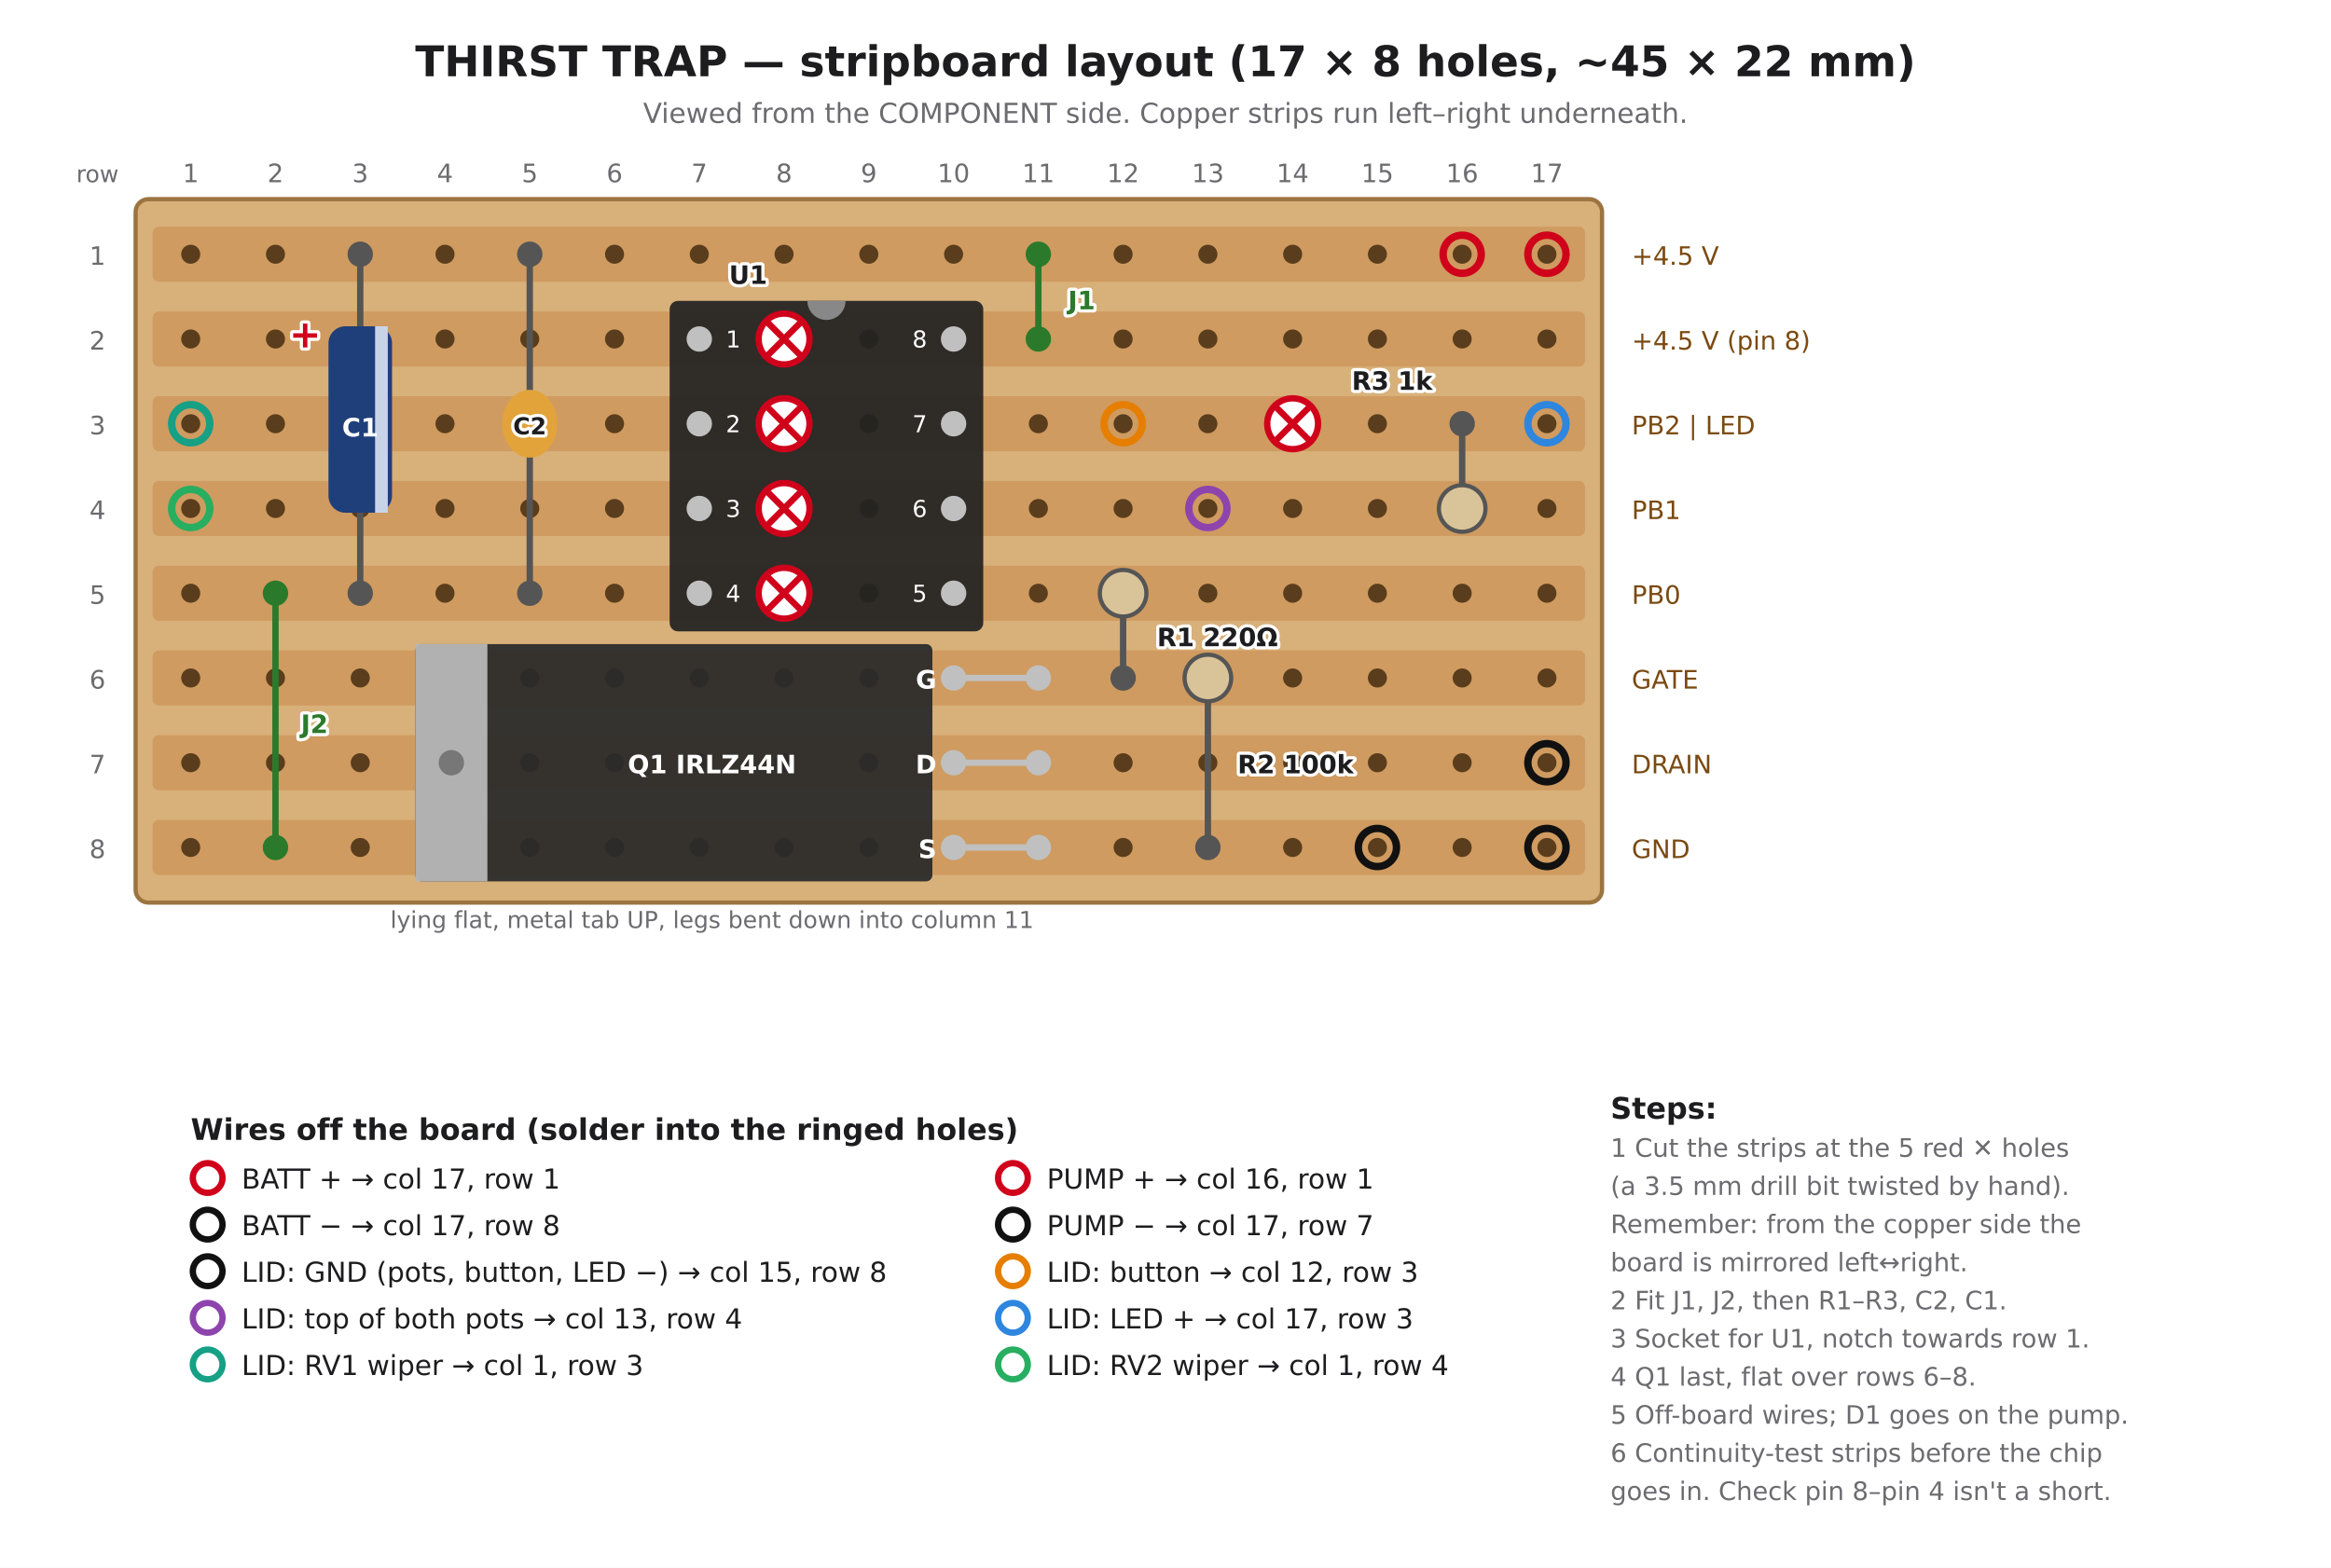
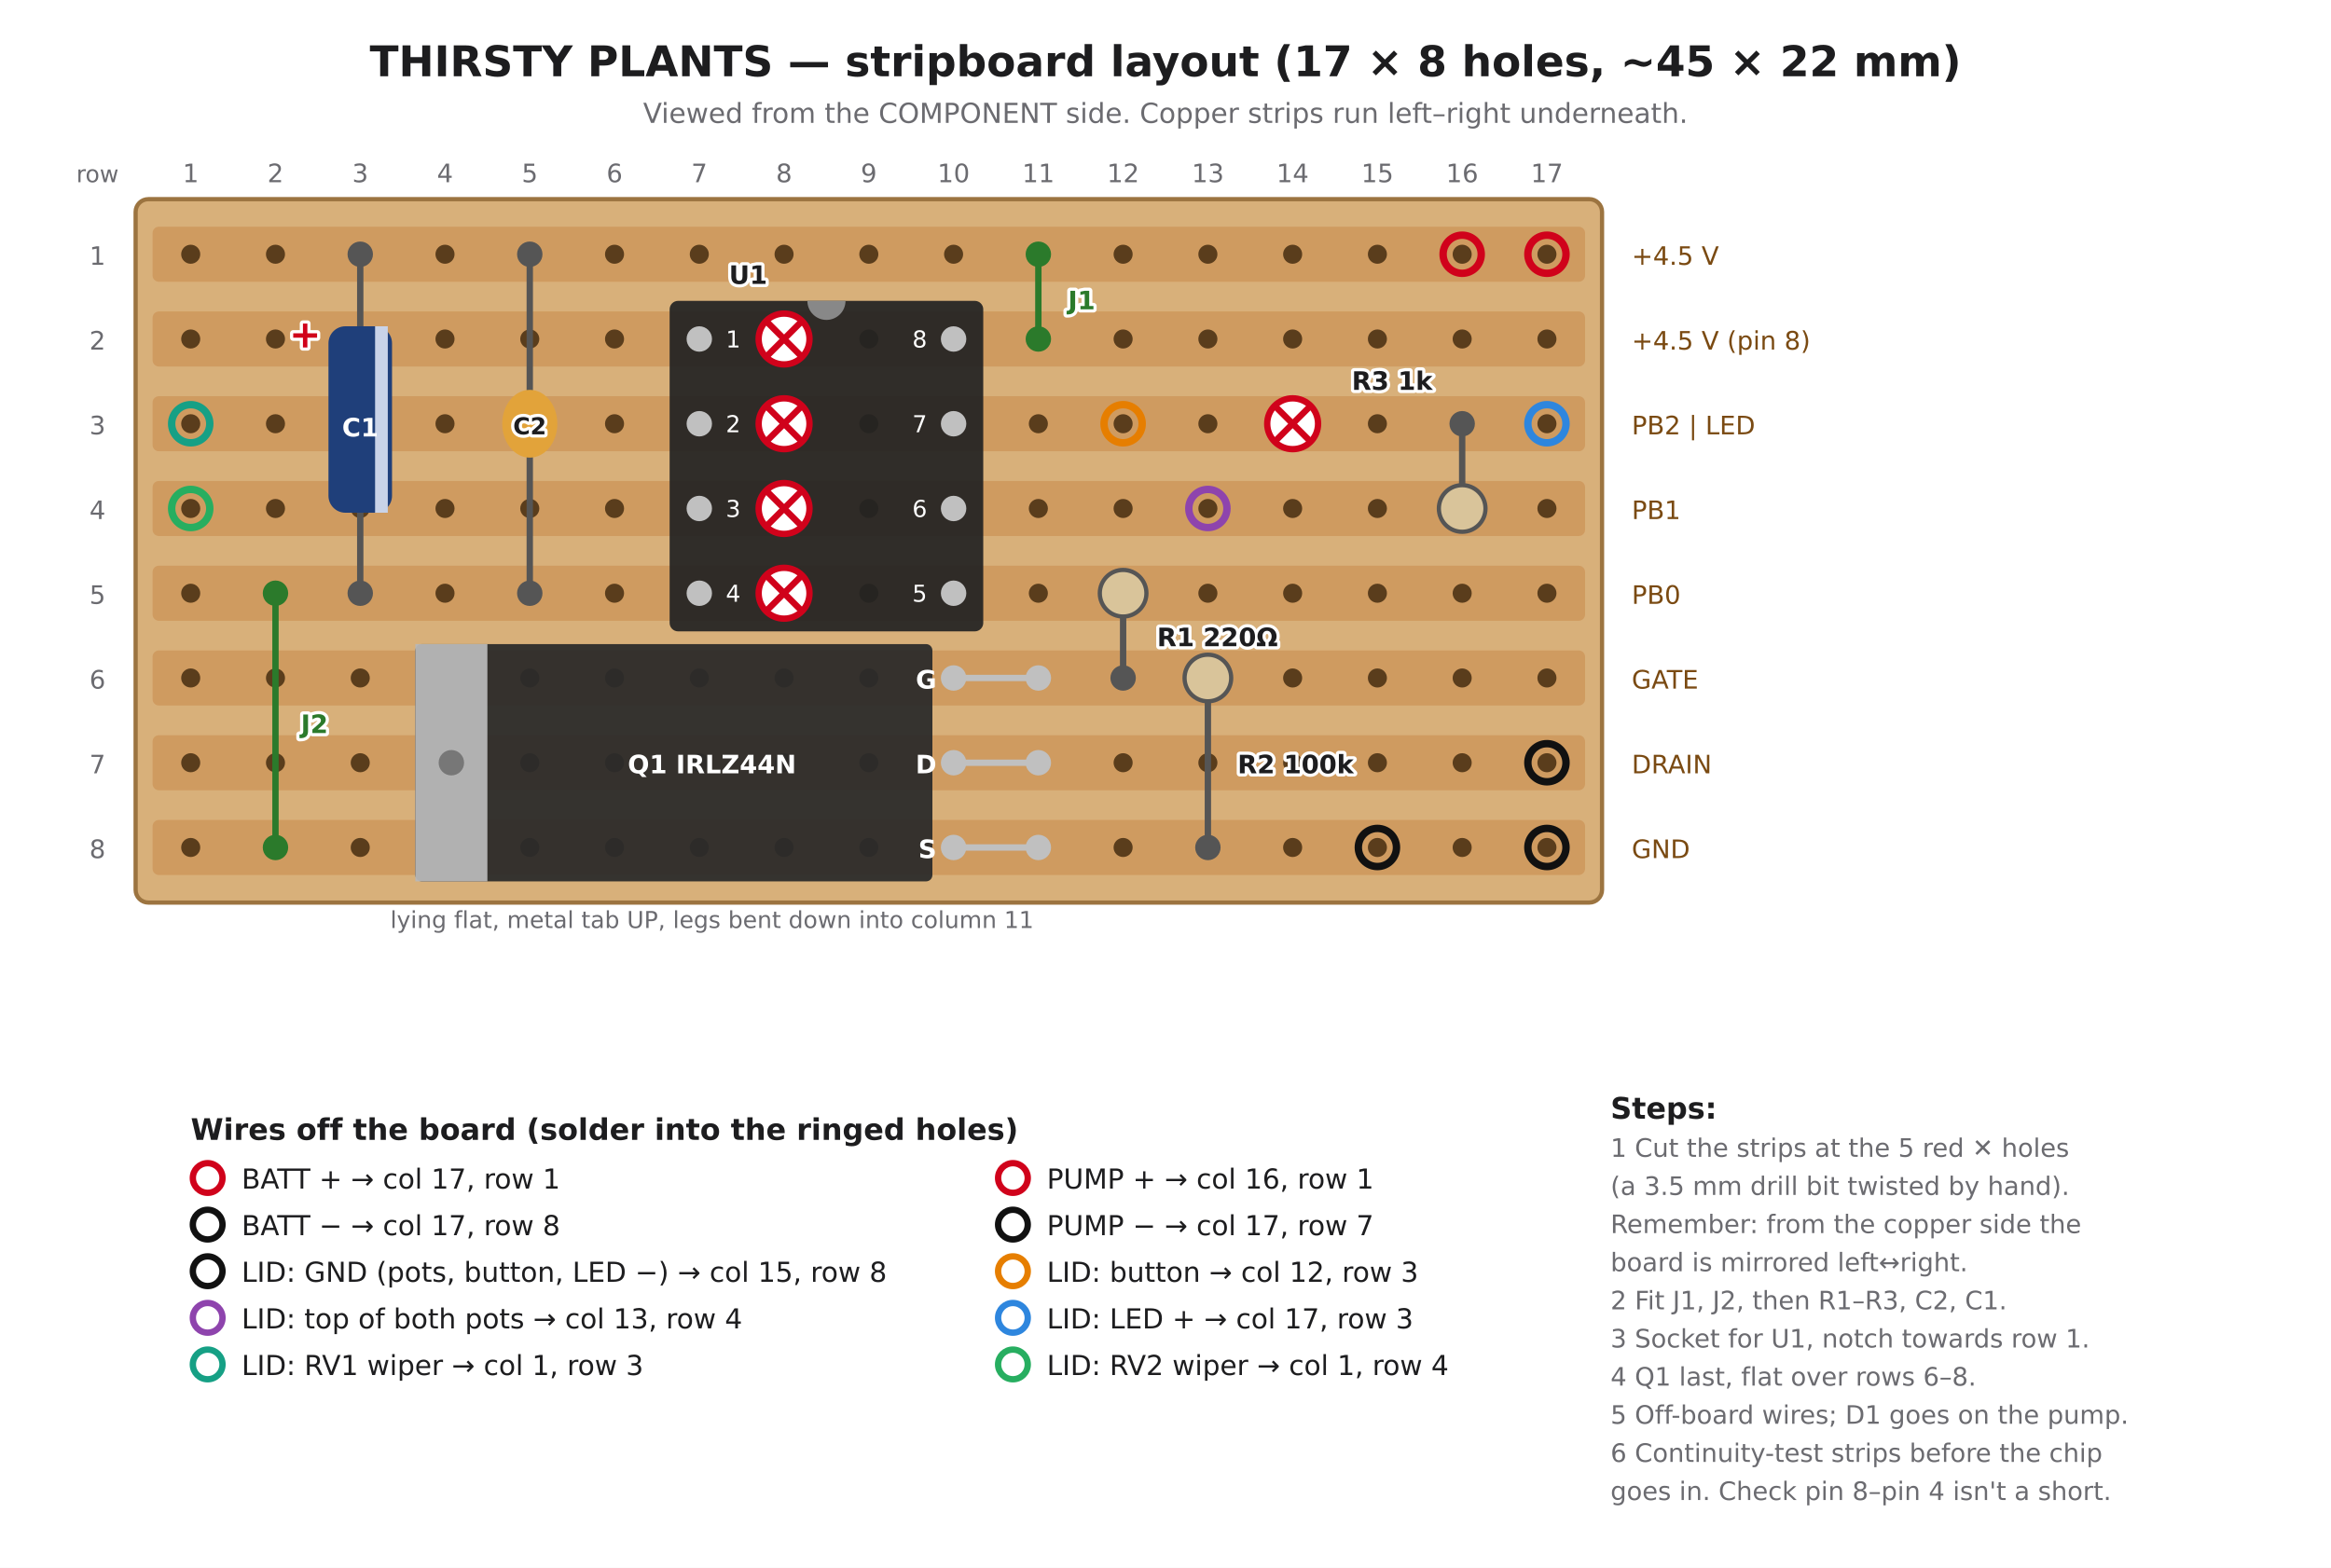
<svg xmlns="http://www.w3.org/2000/svg" viewBox="0 0 1100 740" width="1100" height="740">
  <rect width="100%" height="100%" fill="#ffffff" />
-   <text x="550.0" y="36" font-family="DejaVu Sans, Helvetica, Arial, sans-serif" font-size="20" fill="#1d1d1f" text-anchor="middle" font-weight="bold" stroke="#fff" stroke-width="3" paint-order="stroke" stroke-linejoin="round">THIRST TRAP — stripboard layout (17 × 8 holes, ~45 × 22 mm)</text>
+   <text x="550.0" y="36" font-family="DejaVu Sans, Helvetica, Arial, sans-serif" font-size="20" fill="#1d1d1f" text-anchor="middle" font-weight="bold" stroke="#fff" stroke-width="3" paint-order="stroke" stroke-linejoin="round">THIRSTY PLANTS — stripboard layout (17 × 8 holes, ~45 × 22 mm)</text>
  <text x="550.0" y="58" font-family="DejaVu Sans, Helvetica, Arial, sans-serif" font-size="13" fill="#6b6b70" text-anchor="middle" font-weight="normal" stroke="#fff" stroke-width="3" paint-order="stroke" stroke-linejoin="round">Viewed from the COMPONENT side. Copper strips run left–right underneath.</text>
  <rect x="64" y="94" width="692" height="332" rx="6" fill="#d8b07a" stroke="#9c7440" stroke-width="2" />
  <rect x="72" y="107" width="676" height="26" rx="3" fill="#c98a4b" opacity="0.55" />
  <text x="46" y="125" font-family="DejaVu Sans, Helvetica, Arial, sans-serif" font-size="12" fill="#6b6b70" text-anchor="middle" font-weight="normal" stroke="#fff" stroke-width="3" paint-order="stroke" stroke-linejoin="round">1</text>
  <rect x="72" y="147" width="676" height="26" rx="3" fill="#c98a4b" opacity="0.55" />
  <text x="46" y="165" font-family="DejaVu Sans, Helvetica, Arial, sans-serif" font-size="12" fill="#6b6b70" text-anchor="middle" font-weight="normal" stroke="#fff" stroke-width="3" paint-order="stroke" stroke-linejoin="round">2</text>
  <rect x="72" y="187" width="676" height="26" rx="3" fill="#c98a4b" opacity="0.55" />
  <text x="46" y="205" font-family="DejaVu Sans, Helvetica, Arial, sans-serif" font-size="12" fill="#6b6b70" text-anchor="middle" font-weight="normal" stroke="#fff" stroke-width="3" paint-order="stroke" stroke-linejoin="round">3</text>
  <rect x="72" y="227" width="676" height="26" rx="3" fill="#c98a4b" opacity="0.55" />
  <text x="46" y="245" font-family="DejaVu Sans, Helvetica, Arial, sans-serif" font-size="12" fill="#6b6b70" text-anchor="middle" font-weight="normal" stroke="#fff" stroke-width="3" paint-order="stroke" stroke-linejoin="round">4</text>
  <rect x="72" y="267" width="676" height="26" rx="3" fill="#c98a4b" opacity="0.55" />
  <text x="46" y="285" font-family="DejaVu Sans, Helvetica, Arial, sans-serif" font-size="12" fill="#6b6b70" text-anchor="middle" font-weight="normal" stroke="#fff" stroke-width="3" paint-order="stroke" stroke-linejoin="round">5</text>
  <rect x="72" y="307" width="676" height="26" rx="3" fill="#c98a4b" opacity="0.55" />
  <text x="46" y="325" font-family="DejaVu Sans, Helvetica, Arial, sans-serif" font-size="12" fill="#6b6b70" text-anchor="middle" font-weight="normal" stroke="#fff" stroke-width="3" paint-order="stroke" stroke-linejoin="round">6</text>
  <rect x="72" y="347" width="676" height="26" rx="3" fill="#c98a4b" opacity="0.55" />
  <text x="46" y="365" font-family="DejaVu Sans, Helvetica, Arial, sans-serif" font-size="12" fill="#6b6b70" text-anchor="middle" font-weight="normal" stroke="#fff" stroke-width="3" paint-order="stroke" stroke-linejoin="round">7</text>
  <rect x="72" y="387" width="676" height="26" rx="3" fill="#c98a4b" opacity="0.55" />
  <text x="46" y="405" font-family="DejaVu Sans, Helvetica, Arial, sans-serif" font-size="12" fill="#6b6b70" text-anchor="middle" font-weight="normal" stroke="#fff" stroke-width="3" paint-order="stroke" stroke-linejoin="round">8</text>
  <text x="90" y="86" font-family="DejaVu Sans, Helvetica, Arial, sans-serif" font-size="12" fill="#6b6b70" text-anchor="middle" font-weight="normal" stroke="#fff" stroke-width="3" paint-order="stroke" stroke-linejoin="round">1</text>
  <text x="130" y="86" font-family="DejaVu Sans, Helvetica, Arial, sans-serif" font-size="12" fill="#6b6b70" text-anchor="middle" font-weight="normal" stroke="#fff" stroke-width="3" paint-order="stroke" stroke-linejoin="round">2</text>
  <text x="170" y="86" font-family="DejaVu Sans, Helvetica, Arial, sans-serif" font-size="12" fill="#6b6b70" text-anchor="middle" font-weight="normal" stroke="#fff" stroke-width="3" paint-order="stroke" stroke-linejoin="round">3</text>
  <text x="210" y="86" font-family="DejaVu Sans, Helvetica, Arial, sans-serif" font-size="12" fill="#6b6b70" text-anchor="middle" font-weight="normal" stroke="#fff" stroke-width="3" paint-order="stroke" stroke-linejoin="round">4</text>
  <text x="250" y="86" font-family="DejaVu Sans, Helvetica, Arial, sans-serif" font-size="12" fill="#6b6b70" text-anchor="middle" font-weight="normal" stroke="#fff" stroke-width="3" paint-order="stroke" stroke-linejoin="round">5</text>
  <text x="290" y="86" font-family="DejaVu Sans, Helvetica, Arial, sans-serif" font-size="12" fill="#6b6b70" text-anchor="middle" font-weight="normal" stroke="#fff" stroke-width="3" paint-order="stroke" stroke-linejoin="round">6</text>
  <text x="330" y="86" font-family="DejaVu Sans, Helvetica, Arial, sans-serif" font-size="12" fill="#6b6b70" text-anchor="middle" font-weight="normal" stroke="#fff" stroke-width="3" paint-order="stroke" stroke-linejoin="round">7</text>
  <text x="370" y="86" font-family="DejaVu Sans, Helvetica, Arial, sans-serif" font-size="12" fill="#6b6b70" text-anchor="middle" font-weight="normal" stroke="#fff" stroke-width="3" paint-order="stroke" stroke-linejoin="round">8</text>
  <text x="410" y="86" font-family="DejaVu Sans, Helvetica, Arial, sans-serif" font-size="12" fill="#6b6b70" text-anchor="middle" font-weight="normal" stroke="#fff" stroke-width="3" paint-order="stroke" stroke-linejoin="round">9</text>
  <text x="450" y="86" font-family="DejaVu Sans, Helvetica, Arial, sans-serif" font-size="12" fill="#6b6b70" text-anchor="middle" font-weight="normal" stroke="#fff" stroke-width="3" paint-order="stroke" stroke-linejoin="round">10</text>
  <text x="490" y="86" font-family="DejaVu Sans, Helvetica, Arial, sans-serif" font-size="12" fill="#6b6b70" text-anchor="middle" font-weight="normal" stroke="#fff" stroke-width="3" paint-order="stroke" stroke-linejoin="round">11</text>
  <text x="530" y="86" font-family="DejaVu Sans, Helvetica, Arial, sans-serif" font-size="12" fill="#6b6b70" text-anchor="middle" font-weight="normal" stroke="#fff" stroke-width="3" paint-order="stroke" stroke-linejoin="round">12</text>
  <text x="570" y="86" font-family="DejaVu Sans, Helvetica, Arial, sans-serif" font-size="12" fill="#6b6b70" text-anchor="middle" font-weight="normal" stroke="#fff" stroke-width="3" paint-order="stroke" stroke-linejoin="round">13</text>
  <text x="610" y="86" font-family="DejaVu Sans, Helvetica, Arial, sans-serif" font-size="12" fill="#6b6b70" text-anchor="middle" font-weight="normal" stroke="#fff" stroke-width="3" paint-order="stroke" stroke-linejoin="round">14</text>
  <text x="650" y="86" font-family="DejaVu Sans, Helvetica, Arial, sans-serif" font-size="12" fill="#6b6b70" text-anchor="middle" font-weight="normal" stroke="#fff" stroke-width="3" paint-order="stroke" stroke-linejoin="round">15</text>
  <text x="690" y="86" font-family="DejaVu Sans, Helvetica, Arial, sans-serif" font-size="12" fill="#6b6b70" text-anchor="middle" font-weight="normal" stroke="#fff" stroke-width="3" paint-order="stroke" stroke-linejoin="round">16</text>
  <text x="730" y="86" font-family="DejaVu Sans, Helvetica, Arial, sans-serif" font-size="12" fill="#6b6b70" text-anchor="middle" font-weight="normal" stroke="#fff" stroke-width="3" paint-order="stroke" stroke-linejoin="round">17</text>
  <circle cx="90" cy="120" r="4.5" fill="#5a3d1c" />
  <circle cx="90" cy="160" r="4.5" fill="#5a3d1c" />
  <circle cx="90" cy="200" r="4.5" fill="#5a3d1c" />
  <circle cx="90" cy="240" r="4.5" fill="#5a3d1c" />
  <circle cx="90" cy="280" r="4.5" fill="#5a3d1c" />
  <circle cx="90" cy="320" r="4.5" fill="#5a3d1c" />
  <circle cx="90" cy="360" r="4.5" fill="#5a3d1c" />
  <circle cx="90" cy="400" r="4.5" fill="#5a3d1c" />
  <circle cx="130" cy="120" r="4.5" fill="#5a3d1c" />
  <circle cx="130" cy="160" r="4.5" fill="#5a3d1c" />
  <circle cx="130" cy="200" r="4.5" fill="#5a3d1c" />
  <circle cx="130" cy="240" r="4.5" fill="#5a3d1c" />
  <circle cx="130" cy="280" r="4.5" fill="#5a3d1c" />
  <circle cx="130" cy="320" r="4.5" fill="#5a3d1c" />
  <circle cx="130" cy="360" r="4.5" fill="#5a3d1c" />
  <circle cx="130" cy="400" r="4.5" fill="#5a3d1c" />
  <circle cx="170" cy="120" r="4.5" fill="#5a3d1c" />
  <circle cx="170" cy="160" r="4.5" fill="#5a3d1c" />
  <circle cx="170" cy="200" r="4.5" fill="#5a3d1c" />
  <circle cx="170" cy="240" r="4.5" fill="#5a3d1c" />
  <circle cx="170" cy="280" r="4.5" fill="#5a3d1c" />
  <circle cx="170" cy="320" r="4.5" fill="#5a3d1c" />
  <circle cx="170" cy="360" r="4.5" fill="#5a3d1c" />
  <circle cx="170" cy="400" r="4.5" fill="#5a3d1c" />
  <circle cx="210" cy="120" r="4.5" fill="#5a3d1c" />
  <circle cx="210" cy="160" r="4.5" fill="#5a3d1c" />
  <circle cx="210" cy="200" r="4.5" fill="#5a3d1c" />
  <circle cx="210" cy="240" r="4.5" fill="#5a3d1c" />
  <circle cx="210" cy="280" r="4.5" fill="#5a3d1c" />
  <circle cx="210" cy="320" r="4.5" fill="#5a3d1c" />
  <circle cx="210" cy="360" r="4.5" fill="#5a3d1c" />
  <circle cx="210" cy="400" r="4.5" fill="#5a3d1c" />
  <circle cx="250" cy="120" r="4.5" fill="#5a3d1c" />
  <circle cx="250" cy="160" r="4.5" fill="#5a3d1c" />
  <circle cx="250" cy="200" r="4.5" fill="#5a3d1c" />
  <circle cx="250" cy="240" r="4.5" fill="#5a3d1c" />
  <circle cx="250" cy="280" r="4.5" fill="#5a3d1c" />
  <circle cx="250" cy="320" r="4.5" fill="#5a3d1c" />
  <circle cx="250" cy="360" r="4.5" fill="#5a3d1c" />
  <circle cx="250" cy="400" r="4.5" fill="#5a3d1c" />
  <circle cx="290" cy="120" r="4.5" fill="#5a3d1c" />
  <circle cx="290" cy="160" r="4.5" fill="#5a3d1c" />
  <circle cx="290" cy="200" r="4.5" fill="#5a3d1c" />
  <circle cx="290" cy="240" r="4.5" fill="#5a3d1c" />
  <circle cx="290" cy="280" r="4.5" fill="#5a3d1c" />
  <circle cx="290" cy="320" r="4.5" fill="#5a3d1c" />
  <circle cx="290" cy="360" r="4.5" fill="#5a3d1c" />
  <circle cx="290" cy="400" r="4.5" fill="#5a3d1c" />
  <circle cx="330" cy="120" r="4.5" fill="#5a3d1c" />
  <circle cx="330" cy="160" r="4.5" fill="#5a3d1c" />
  <circle cx="330" cy="200" r="4.5" fill="#5a3d1c" />
  <circle cx="330" cy="240" r="4.5" fill="#5a3d1c" />
  <circle cx="330" cy="280" r="4.5" fill="#5a3d1c" />
  <circle cx="330" cy="320" r="4.5" fill="#5a3d1c" />
  <circle cx="330" cy="360" r="4.5" fill="#5a3d1c" />
  <circle cx="330" cy="400" r="4.5" fill="#5a3d1c" />
  <circle cx="370" cy="120" r="4.5" fill="#5a3d1c" />
  <circle cx="370" cy="160" r="4.5" fill="#5a3d1c" />
  <circle cx="370" cy="200" r="4.5" fill="#5a3d1c" />
  <circle cx="370" cy="240" r="4.5" fill="#5a3d1c" />
  <circle cx="370" cy="280" r="4.5" fill="#5a3d1c" />
  <circle cx="370" cy="320" r="4.5" fill="#5a3d1c" />
  <circle cx="370" cy="360" r="4.5" fill="#5a3d1c" />
  <circle cx="370" cy="400" r="4.5" fill="#5a3d1c" />
  <circle cx="410" cy="120" r="4.5" fill="#5a3d1c" />
  <circle cx="410" cy="160" r="4.5" fill="#5a3d1c" />
  <circle cx="410" cy="200" r="4.5" fill="#5a3d1c" />
  <circle cx="410" cy="240" r="4.5" fill="#5a3d1c" />
  <circle cx="410" cy="280" r="4.5" fill="#5a3d1c" />
  <circle cx="410" cy="320" r="4.5" fill="#5a3d1c" />
  <circle cx="410" cy="360" r="4.5" fill="#5a3d1c" />
  <circle cx="410" cy="400" r="4.5" fill="#5a3d1c" />
  <circle cx="450" cy="120" r="4.5" fill="#5a3d1c" />
  <circle cx="450" cy="160" r="4.5" fill="#5a3d1c" />
  <circle cx="450" cy="200" r="4.5" fill="#5a3d1c" />
  <circle cx="450" cy="240" r="4.5" fill="#5a3d1c" />
  <circle cx="450" cy="280" r="4.5" fill="#5a3d1c" />
  <circle cx="450" cy="320" r="4.5" fill="#5a3d1c" />
  <circle cx="450" cy="360" r="4.5" fill="#5a3d1c" />
  <circle cx="450" cy="400" r="4.5" fill="#5a3d1c" />
  <circle cx="490" cy="120" r="4.5" fill="#5a3d1c" />
  <circle cx="490" cy="160" r="4.5" fill="#5a3d1c" />
  <circle cx="490" cy="200" r="4.5" fill="#5a3d1c" />
  <circle cx="490" cy="240" r="4.5" fill="#5a3d1c" />
  <circle cx="490" cy="280" r="4.5" fill="#5a3d1c" />
  <circle cx="490" cy="320" r="4.5" fill="#5a3d1c" />
  <circle cx="490" cy="360" r="4.5" fill="#5a3d1c" />
  <circle cx="490" cy="400" r="4.5" fill="#5a3d1c" />
  <circle cx="530" cy="120" r="4.5" fill="#5a3d1c" />
  <circle cx="530" cy="160" r="4.5" fill="#5a3d1c" />
  <circle cx="530" cy="200" r="4.5" fill="#5a3d1c" />
  <circle cx="530" cy="240" r="4.5" fill="#5a3d1c" />
  <circle cx="530" cy="280" r="4.5" fill="#5a3d1c" />
  <circle cx="530" cy="320" r="4.5" fill="#5a3d1c" />
  <circle cx="530" cy="360" r="4.5" fill="#5a3d1c" />
  <circle cx="530" cy="400" r="4.5" fill="#5a3d1c" />
  <circle cx="570" cy="120" r="4.5" fill="#5a3d1c" />
  <circle cx="570" cy="160" r="4.5" fill="#5a3d1c" />
  <circle cx="570" cy="200" r="4.5" fill="#5a3d1c" />
  <circle cx="570" cy="240" r="4.5" fill="#5a3d1c" />
  <circle cx="570" cy="280" r="4.5" fill="#5a3d1c" />
  <circle cx="570" cy="320" r="4.5" fill="#5a3d1c" />
  <circle cx="570" cy="360" r="4.5" fill="#5a3d1c" />
  <circle cx="570" cy="400" r="4.5" fill="#5a3d1c" />
  <circle cx="610" cy="120" r="4.5" fill="#5a3d1c" />
  <circle cx="610" cy="160" r="4.5" fill="#5a3d1c" />
  <circle cx="610" cy="200" r="4.5" fill="#5a3d1c" />
  <circle cx="610" cy="240" r="4.5" fill="#5a3d1c" />
  <circle cx="610" cy="280" r="4.5" fill="#5a3d1c" />
  <circle cx="610" cy="320" r="4.5" fill="#5a3d1c" />
  <circle cx="610" cy="360" r="4.5" fill="#5a3d1c" />
  <circle cx="610" cy="400" r="4.5" fill="#5a3d1c" />
  <circle cx="650" cy="120" r="4.5" fill="#5a3d1c" />
  <circle cx="650" cy="160" r="4.5" fill="#5a3d1c" />
  <circle cx="650" cy="200" r="4.5" fill="#5a3d1c" />
  <circle cx="650" cy="240" r="4.5" fill="#5a3d1c" />
  <circle cx="650" cy="280" r="4.5" fill="#5a3d1c" />
  <circle cx="650" cy="320" r="4.5" fill="#5a3d1c" />
  <circle cx="650" cy="360" r="4.5" fill="#5a3d1c" />
  <circle cx="650" cy="400" r="4.5" fill="#5a3d1c" />
  <circle cx="690" cy="120" r="4.5" fill="#5a3d1c" />
  <circle cx="690" cy="160" r="4.5" fill="#5a3d1c" />
  <circle cx="690" cy="200" r="4.5" fill="#5a3d1c" />
  <circle cx="690" cy="240" r="4.5" fill="#5a3d1c" />
  <circle cx="690" cy="280" r="4.5" fill="#5a3d1c" />
  <circle cx="690" cy="320" r="4.5" fill="#5a3d1c" />
  <circle cx="690" cy="360" r="4.5" fill="#5a3d1c" />
  <circle cx="690" cy="400" r="4.5" fill="#5a3d1c" />
  <circle cx="730" cy="120" r="4.5" fill="#5a3d1c" />
  <circle cx="730" cy="160" r="4.5" fill="#5a3d1c" />
  <circle cx="730" cy="200" r="4.5" fill="#5a3d1c" />
  <circle cx="730" cy="240" r="4.5" fill="#5a3d1c" />
  <circle cx="730" cy="280" r="4.5" fill="#5a3d1c" />
  <circle cx="730" cy="320" r="4.5" fill="#5a3d1c" />
  <circle cx="730" cy="360" r="4.5" fill="#5a3d1c" />
  <circle cx="730" cy="400" r="4.5" fill="#5a3d1c" />
  <text x="770" y="125" font-family="DejaVu Sans, Helvetica, Arial, sans-serif" font-size="12" fill="#7a4a12" text-anchor="start" font-weight="normal" stroke="#fff" stroke-width="3" paint-order="stroke" stroke-linejoin="round">+4.5 V</text>
  <text x="770" y="165" font-family="DejaVu Sans, Helvetica, Arial, sans-serif" font-size="12" fill="#7a4a12" text-anchor="start" font-weight="normal" stroke="#fff" stroke-width="3" paint-order="stroke" stroke-linejoin="round">+4.5 V (pin 8)</text>
  <text x="770" y="205" font-family="DejaVu Sans, Helvetica, Arial, sans-serif" font-size="12" fill="#7a4a12" text-anchor="start" font-weight="normal" stroke="#fff" stroke-width="3" paint-order="stroke" stroke-linejoin="round">PB2 | LED</text>
  <text x="770" y="245" font-family="DejaVu Sans, Helvetica, Arial, sans-serif" font-size="12" fill="#7a4a12" text-anchor="start" font-weight="normal" stroke="#fff" stroke-width="3" paint-order="stroke" stroke-linejoin="round">PB1</text>
  <text x="770" y="285" font-family="DejaVu Sans, Helvetica, Arial, sans-serif" font-size="12" fill="#7a4a12" text-anchor="start" font-weight="normal" stroke="#fff" stroke-width="3" paint-order="stroke" stroke-linejoin="round">PB0</text>
  <text x="770" y="325" font-family="DejaVu Sans, Helvetica, Arial, sans-serif" font-size="12" fill="#7a4a12" text-anchor="start" font-weight="normal" stroke="#fff" stroke-width="3" paint-order="stroke" stroke-linejoin="round">GATE</text>
  <text x="770" y="365" font-family="DejaVu Sans, Helvetica, Arial, sans-serif" font-size="12" fill="#7a4a12" text-anchor="start" font-weight="normal" stroke="#fff" stroke-width="3" paint-order="stroke" stroke-linejoin="round">DRAIN</text>
  <text x="770" y="405" font-family="DejaVu Sans, Helvetica, Arial, sans-serif" font-size="12" fill="#7a4a12" text-anchor="start" font-weight="normal" stroke="#fff" stroke-width="3" paint-order="stroke" stroke-linejoin="round">GND</text>
  <rect x="316" y="142" width="148" height="156" rx="4" fill="#222" opacity="0.92" />
  <path d="M381.0,142 a9,9 0 0,0 18,0" fill="#888" />
  <circle cx="330" cy="160" r="6" fill="#c0c0c0" />
  <text x="346" y="164" font-family="DejaVu Sans, Helvetica, Arial, sans-serif" font-size="11" fill="#fff" text-anchor="middle" font-weight="normal">1</text>
  <circle cx="330" cy="200" r="6" fill="#c0c0c0" />
  <text x="346" y="204" font-family="DejaVu Sans, Helvetica, Arial, sans-serif" font-size="11" fill="#fff" text-anchor="middle" font-weight="normal">2</text>
  <circle cx="330" cy="240" r="6" fill="#c0c0c0" />
  <text x="346" y="244" font-family="DejaVu Sans, Helvetica, Arial, sans-serif" font-size="11" fill="#fff" text-anchor="middle" font-weight="normal">3</text>
  <circle cx="330" cy="280" r="6" fill="#c0c0c0" />
  <text x="346" y="284" font-family="DejaVu Sans, Helvetica, Arial, sans-serif" font-size="11" fill="#fff" text-anchor="middle" font-weight="normal">4</text>
  <circle cx="450" cy="280" r="6" fill="#c0c0c0" />
  <text x="434" y="284" font-family="DejaVu Sans, Helvetica, Arial, sans-serif" font-size="11" fill="#fff" text-anchor="middle" font-weight="normal">5</text>
  <circle cx="450" cy="240" r="6" fill="#c0c0c0" />
  <text x="434" y="244" font-family="DejaVu Sans, Helvetica, Arial, sans-serif" font-size="11" fill="#fff" text-anchor="middle" font-weight="normal">6</text>
  <circle cx="450" cy="200" r="6" fill="#c0c0c0" />
  <text x="434" y="204" font-family="DejaVu Sans, Helvetica, Arial, sans-serif" font-size="11" fill="#fff" text-anchor="middle" font-weight="normal">7</text>
  <circle cx="450" cy="160" r="6" fill="#c0c0c0" />
  <text x="434" y="164" font-family="DejaVu Sans, Helvetica, Arial, sans-serif" font-size="11" fill="#fff" text-anchor="middle" font-weight="normal">8</text>
  <text x="344" y="134" font-family="DejaVu Sans, Helvetica, Arial, sans-serif" font-size="12" fill="#1d1d1f" text-anchor="start" font-weight="bold" stroke="#fff" stroke-width="3" paint-order="stroke" stroke-linejoin="round">U1</text>
  <circle cx="338" cy="154" r="0" />
  <circle cx="370" cy="200" r="12" fill="#fff" stroke="#d0021b" stroke-width="3" />
  <line x1="362" y1="192" x2="378" y2="208" stroke="#d0021b" stroke-width="3" />
  <line x1="362" y1="208" x2="378" y2="192" stroke="#d0021b" stroke-width="3" />
  <circle cx="610" cy="200" r="12" fill="#fff" stroke="#d0021b" stroke-width="3" />
  <line x1="602" y1="192" x2="618" y2="208" stroke="#d0021b" stroke-width="3" />
  <line x1="602" y1="208" x2="618" y2="192" stroke="#d0021b" stroke-width="3" />
  <circle cx="370" cy="240" r="12" fill="#fff" stroke="#d0021b" stroke-width="3" />
  <line x1="362" y1="232" x2="378" y2="248" stroke="#d0021b" stroke-width="3" />
  <line x1="362" y1="248" x2="378" y2="232" stroke="#d0021b" stroke-width="3" />
  <circle cx="370" cy="160" r="12" fill="#fff" stroke="#d0021b" stroke-width="3" />
  <line x1="362" y1="152" x2="378" y2="168" stroke="#d0021b" stroke-width="3" />
  <line x1="362" y1="168" x2="378" y2="152" stroke="#d0021b" stroke-width="3" />
  <circle cx="370" cy="280" r="12" fill="#fff" stroke="#d0021b" stroke-width="3" />
  <line x1="362" y1="272" x2="378" y2="288" stroke="#d0021b" stroke-width="3" />
  <line x1="362" y1="288" x2="378" y2="272" stroke="#d0021b" stroke-width="3" />
  <line x1="490" y1="120" x2="490" y2="160" stroke="#2b7a2b" stroke-width="3" stroke-linecap="round" />
  <circle cx="490" cy="120" r="6" fill="#2b7a2b" />
  <circle cx="490" cy="160" r="6" fill="#2b7a2b" />
  <text x="504" y="146" font-family="DejaVu Sans, Helvetica, Arial, sans-serif" font-size="12" fill="#2b7a2b" text-anchor="start" font-weight="bold" stroke="#fff" stroke-width="3" paint-order="stroke" stroke-linejoin="round">J1</text>
  <line x1="130" y1="280" x2="130" y2="400" stroke="#2b7a2b" stroke-width="3" stroke-linecap="round" />
  <circle cx="130" cy="280" r="6" fill="#2b7a2b" />
  <circle cx="130" cy="400" r="6" fill="#2b7a2b" />
  <text x="142" y="346" font-family="DejaVu Sans, Helvetica, Arial, sans-serif" font-size="12" fill="#2b7a2b" text-anchor="start" font-weight="bold" stroke="#fff" stroke-width="3" paint-order="stroke" stroke-linejoin="round">J2</text>
  <line x1="170" y1="120" x2="170" y2="280" stroke="#555" stroke-width="3" stroke-linecap="round" />
  <circle cx="170" cy="120" r="6" fill="#555" />
  <circle cx="170" cy="280" r="6" fill="#555" />
  <rect x="155" y="154" width="30" height="88" rx="8" fill="#1f3f7a" />
  <rect x="177" y="154" width="6" height="88" fill="#c9d3e8" />
  <text x="170" y="206" font-family="DejaVu Sans, Helvetica, Arial, sans-serif" font-size="12" fill="#fff" text-anchor="middle" font-weight="bold">C1</text>
  <text x="144" y="164" font-family="DejaVu Sans, Helvetica, Arial, sans-serif" font-size="18" fill="#d0021b" text-anchor="middle" font-weight="bold" stroke="#fff" stroke-width="3" paint-order="stroke" stroke-linejoin="round">+</text>
  <line x1="250" y1="120" x2="250" y2="280" stroke="#555" stroke-width="3" stroke-linecap="round" />
  <circle cx="250" cy="120" r="6" fill="#555" />
  <circle cx="250" cy="280" r="6" fill="#555" />
  <ellipse cx="250" cy="200" rx="13" ry="16" fill="#e2a33a" />
  <text x="250" y="205" font-family="DejaVu Sans, Helvetica, Arial, sans-serif" font-size="11" fill="#1d1d1f" text-anchor="middle" font-weight="bold" stroke="#fff" stroke-width="3" paint-order="stroke" stroke-linejoin="round">C2</text>
  <line x1="530" y1="280" x2="530" y2="320" stroke="#555" stroke-width="3" stroke-linecap="round" />
  <circle cx="530" cy="280" r="6" fill="#555" />
  <circle cx="530" cy="320" r="6" fill="#555" />
  <circle cx="530" cy="280" r="11" fill="#d9c49a" stroke="#555" stroke-width="2" />
  <text x="546" y="305.0" font-family="DejaVu Sans, Helvetica, Arial, sans-serif" font-size="12" fill="#1d1d1f" text-anchor="start" font-weight="bold" stroke="#fff" stroke-width="3" paint-order="stroke" stroke-linejoin="round">R1 220Ω</text>
  <line x1="570" y1="320" x2="570" y2="400" stroke="#555" stroke-width="3" stroke-linecap="round" />
  <circle cx="570" cy="320" r="6" fill="#555" />
  <circle cx="570" cy="400" r="6" fill="#555" />
  <circle cx="570" cy="320" r="11" fill="#d9c49a" stroke="#555" stroke-width="2" />
  <text x="586" y="365.0" font-family="DejaVu Sans, Helvetica, Arial, sans-serif" font-size="12" fill="#1d1d1f" text-anchor="start" font-weight="bold" stroke="#fff" stroke-width="3" paint-order="stroke" stroke-linejoin="round" />
  <text x="584" y="365" font-family="DejaVu Sans, Helvetica, Arial, sans-serif" font-size="12" fill="#1d1d1f" text-anchor="start" font-weight="bold" stroke="#fff" stroke-width="3" paint-order="stroke" stroke-linejoin="round">R2 100k</text>
  <line x1="690" y1="240" x2="690" y2="200" stroke="#555" stroke-width="3" stroke-linecap="round" />
  <circle cx="690" cy="240" r="6" fill="#555" />
  <circle cx="690" cy="200" r="6" fill="#555" />
  <circle cx="690" cy="240" r="11" fill="#d9c49a" stroke="#555" stroke-width="2" />
  <text x="706" y="225.0" font-family="DejaVu Sans, Helvetica, Arial, sans-serif" font-size="12" fill="#1d1d1f" text-anchor="start" font-weight="bold" stroke="#fff" stroke-width="3" paint-order="stroke" stroke-linejoin="round" />
  <text x="676" y="184" font-family="DejaVu Sans, Helvetica, Arial, sans-serif" font-size="12" fill="#1d1d1f" text-anchor="end" font-weight="bold" stroke="#fff" stroke-width="3" paint-order="stroke" stroke-linejoin="round">R3 1k</text>
  <rect x="196" y="304" width="244" height="112" rx="3" fill="#2a2a2a" opacity="0.93" />
  <rect x="196" y="304" width="34" height="112" fill="#b8b8b8" opacity="0.95" />
  <circle cx="213" cy="360.0" r="6" fill="#777" />
  <line x1="450" y1="320" x2="490" y2="320" stroke="#c0c0c0" stroke-width="3" stroke-linecap="round" />
  <circle cx="450" cy="320" r="6" fill="#c0c0c0" />
  <circle cx="490" cy="320" r="6" fill="#c0c0c0" />
  <text x="442" y="325" font-family="DejaVu Sans, Helvetica, Arial, sans-serif" font-size="12" fill="#fff" text-anchor="end" font-weight="bold">G</text>
  <line x1="450" y1="360" x2="490" y2="360" stroke="#c0c0c0" stroke-width="3" stroke-linecap="round" />
  <circle cx="450" cy="360" r="6" fill="#c0c0c0" />
  <circle cx="490" cy="360" r="6" fill="#c0c0c0" />
  <text x="442" y="365" font-family="DejaVu Sans, Helvetica, Arial, sans-serif" font-size="12" fill="#fff" text-anchor="end" font-weight="bold">D</text>
  <line x1="450" y1="400" x2="490" y2="400" stroke="#c0c0c0" stroke-width="3" stroke-linecap="round" />
  <circle cx="450" cy="400" r="6" fill="#c0c0c0" />
  <circle cx="490" cy="400" r="6" fill="#c0c0c0" />
  <text x="442" y="405" font-family="DejaVu Sans, Helvetica, Arial, sans-serif" font-size="12" fill="#fff" text-anchor="end" font-weight="bold">S</text>
  <text x="336.0" y="365.0" font-family="DejaVu Sans, Helvetica, Arial, sans-serif" font-size="12" fill="#fff" text-anchor="middle" font-weight="bold">Q1 IRLZ44N</text>
  <text x="336.0" y="438" font-family="DejaVu Sans, Helvetica, Arial, sans-serif" font-size="11" fill="#6b6b70" text-anchor="middle" font-weight="normal" stroke="#fff" stroke-width="3" paint-order="stroke" stroke-linejoin="round">lying flat, metal tab UP, legs bent down into column 11</text>
  <circle cx="730" cy="120" r="9" fill="none" stroke="#d0021b" stroke-width="3.5" />
  <circle cx="690" cy="120" r="9" fill="none" stroke="#d0021b" stroke-width="3.5" />
  <circle cx="730" cy="400" r="9" fill="none" stroke="#111" stroke-width="3.5" />
  <circle cx="730" cy="360" r="9" fill="none" stroke="#111" stroke-width="3.5" />
  <circle cx="650" cy="400" r="9" fill="none" stroke="#111" stroke-width="3.5" />
  <circle cx="530" cy="200" r="9" fill="none" stroke="#e67e00" stroke-width="3.5" />
  <circle cx="570" cy="240" r="9" fill="none" stroke="#8e44ad" stroke-width="3.5" />
  <circle cx="730" cy="200" r="9" fill="none" stroke="#2e86de" stroke-width="3.5" />
  <circle cx="90" cy="200" r="9" fill="none" stroke="#16a085" stroke-width="3.5" />
  <circle cx="90" cy="240" r="9" fill="none" stroke="#27ae60" stroke-width="3.5" />
  <text x="90" y="538" font-family="DejaVu Sans, Helvetica, Arial, sans-serif" font-size="14" fill="#1d1d1f" text-anchor="start" font-weight="bold" stroke="#fff" stroke-width="3" paint-order="stroke" stroke-linejoin="round">Wires off the board (solder into the ringed holes)</text>
  <circle cx="98" cy="556" r="7" fill="none" stroke="#d0021b" stroke-width="3" />
  <text x="114" y="561" font-family="DejaVu Sans, Helvetica, Arial, sans-serif" font-size="13" fill="#1d1d1f" text-anchor="start" font-weight="normal" stroke="#fff" stroke-width="3" paint-order="stroke" stroke-linejoin="round">BATT +  →  col 17, row 1</text>
  <circle cx="478" cy="556" r="7" fill="none" stroke="#d0021b" stroke-width="3" />
  <text x="494" y="561" font-family="DejaVu Sans, Helvetica, Arial, sans-serif" font-size="13" fill="#1d1d1f" text-anchor="start" font-weight="normal" stroke="#fff" stroke-width="3" paint-order="stroke" stroke-linejoin="round">PUMP +  →  col 16, row 1</text>
  <circle cx="98" cy="578" r="7" fill="none" stroke="#111" stroke-width="3" />
  <text x="114" y="583" font-family="DejaVu Sans, Helvetica, Arial, sans-serif" font-size="13" fill="#1d1d1f" text-anchor="start" font-weight="normal" stroke="#fff" stroke-width="3" paint-order="stroke" stroke-linejoin="round">BATT −  →  col 17, row 8</text>
  <circle cx="478" cy="578" r="7" fill="none" stroke="#111" stroke-width="3" />
  <text x="494" y="583" font-family="DejaVu Sans, Helvetica, Arial, sans-serif" font-size="13" fill="#1d1d1f" text-anchor="start" font-weight="normal" stroke="#fff" stroke-width="3" paint-order="stroke" stroke-linejoin="round">PUMP −  →  col 17, row 7</text>
  <circle cx="98" cy="600" r="7" fill="none" stroke="#111" stroke-width="3" />
  <text x="114" y="605" font-family="DejaVu Sans, Helvetica, Arial, sans-serif" font-size="13" fill="#1d1d1f" text-anchor="start" font-weight="normal" stroke="#fff" stroke-width="3" paint-order="stroke" stroke-linejoin="round">LID: GND (pots, button, LED −)  →  col 15, row 8</text>
  <circle cx="478" cy="600" r="7" fill="none" stroke="#e67e00" stroke-width="3" />
  <text x="494" y="605" font-family="DejaVu Sans, Helvetica, Arial, sans-serif" font-size="13" fill="#1d1d1f" text-anchor="start" font-weight="normal" stroke="#fff" stroke-width="3" paint-order="stroke" stroke-linejoin="round">LID: button  →  col 12, row 3</text>
  <circle cx="98" cy="622" r="7" fill="none" stroke="#8e44ad" stroke-width="3" />
  <text x="114" y="627" font-family="DejaVu Sans, Helvetica, Arial, sans-serif" font-size="13" fill="#1d1d1f" text-anchor="start" font-weight="normal" stroke="#fff" stroke-width="3" paint-order="stroke" stroke-linejoin="round">LID: top of both pots  →  col 13, row 4</text>
  <circle cx="478" cy="622" r="7" fill="none" stroke="#2e86de" stroke-width="3" />
  <text x="494" y="627" font-family="DejaVu Sans, Helvetica, Arial, sans-serif" font-size="13" fill="#1d1d1f" text-anchor="start" font-weight="normal" stroke="#fff" stroke-width="3" paint-order="stroke" stroke-linejoin="round">LID: LED +  →  col 17, row 3</text>
  <circle cx="98" cy="644" r="7" fill="none" stroke="#16a085" stroke-width="3" />
  <text x="114" y="649" font-family="DejaVu Sans, Helvetica, Arial, sans-serif" font-size="13" fill="#1d1d1f" text-anchor="start" font-weight="normal" stroke="#fff" stroke-width="3" paint-order="stroke" stroke-linejoin="round">LID: RV1 wiper  →  col 1, row 3</text>
  <circle cx="478" cy="644" r="7" fill="none" stroke="#27ae60" stroke-width="3" />
  <text x="494" y="649" font-family="DejaVu Sans, Helvetica, Arial, sans-serif" font-size="13" fill="#1d1d1f" text-anchor="start" font-weight="normal" stroke="#fff" stroke-width="3" paint-order="stroke" stroke-linejoin="round">LID: RV2 wiper  →  col 1, row 4</text>
  <text x="760" y="528" font-family="DejaVu Sans, Helvetica, Arial, sans-serif" font-size="14" fill="#1d1d1f" text-anchor="start" font-weight="bold" stroke="#fff" stroke-width="3" paint-order="stroke" stroke-linejoin="round">Steps:</text>
  <text x="760" y="546" font-family="DejaVu Sans, Helvetica, Arial, sans-serif" font-size="12" fill="#6b6b70" text-anchor="start" font-weight="normal" stroke="#fff" stroke-width="3" paint-order="stroke" stroke-linejoin="round">1  Cut the strips at the 5 red ✕ holes</text>
  <text x="760" y="564" font-family="DejaVu Sans, Helvetica, Arial, sans-serif" font-size="12" fill="#6b6b70" text-anchor="start" font-weight="normal" stroke="#fff" stroke-width="3" paint-order="stroke" stroke-linejoin="round">    (a 3.5 mm drill bit twisted by hand).</text>
  <text x="760" y="582" font-family="DejaVu Sans, Helvetica, Arial, sans-serif" font-size="12" fill="#6b6b70" text-anchor="start" font-weight="normal" stroke="#fff" stroke-width="3" paint-order="stroke" stroke-linejoin="round">    Remember: from the copper side the</text>
  <text x="760" y="600" font-family="DejaVu Sans, Helvetica, Arial, sans-serif" font-size="12" fill="#6b6b70" text-anchor="start" font-weight="normal" stroke="#fff" stroke-width="3" paint-order="stroke" stroke-linejoin="round">    board is mirrored left↔right.</text>
  <text x="760" y="618" font-family="DejaVu Sans, Helvetica, Arial, sans-serif" font-size="12" fill="#6b6b70" text-anchor="start" font-weight="normal" stroke="#fff" stroke-width="3" paint-order="stroke" stroke-linejoin="round">2  Fit J1, J2, then R1–R3, C2, C1.</text>
  <text x="760" y="636" font-family="DejaVu Sans, Helvetica, Arial, sans-serif" font-size="12" fill="#6b6b70" text-anchor="start" font-weight="normal" stroke="#fff" stroke-width="3" paint-order="stroke" stroke-linejoin="round">3  Socket for U1, notch towards row 1.</text>
  <text x="760" y="654" font-family="DejaVu Sans, Helvetica, Arial, sans-serif" font-size="12" fill="#6b6b70" text-anchor="start" font-weight="normal" stroke="#fff" stroke-width="3" paint-order="stroke" stroke-linejoin="round">4  Q1 last, flat over rows 6–8.</text>
  <text x="760" y="672" font-family="DejaVu Sans, Helvetica, Arial, sans-serif" font-size="12" fill="#6b6b70" text-anchor="start" font-weight="normal" stroke="#fff" stroke-width="3" paint-order="stroke" stroke-linejoin="round">5  Off-board wires; D1 goes on the pump.</text>
  <text x="760" y="690" font-family="DejaVu Sans, Helvetica, Arial, sans-serif" font-size="12" fill="#6b6b70" text-anchor="start" font-weight="normal" stroke="#fff" stroke-width="3" paint-order="stroke" stroke-linejoin="round">6  Continuity-test strips before the chip</text>
  <text x="760" y="708" font-family="DejaVu Sans, Helvetica, Arial, sans-serif" font-size="12" fill="#6b6b70" text-anchor="start" font-weight="normal" stroke="#fff" stroke-width="3" paint-order="stroke" stroke-linejoin="round">    goes in. Check pin 8–pin 4 isn't a short.</text>
  <text x="46" y="86" font-family="DejaVu Sans, Helvetica, Arial, sans-serif" font-size="11" fill="#6b6b70" text-anchor="middle" font-weight="normal" stroke="#fff" stroke-width="3" paint-order="stroke" stroke-linejoin="round">row</text>
</svg>
